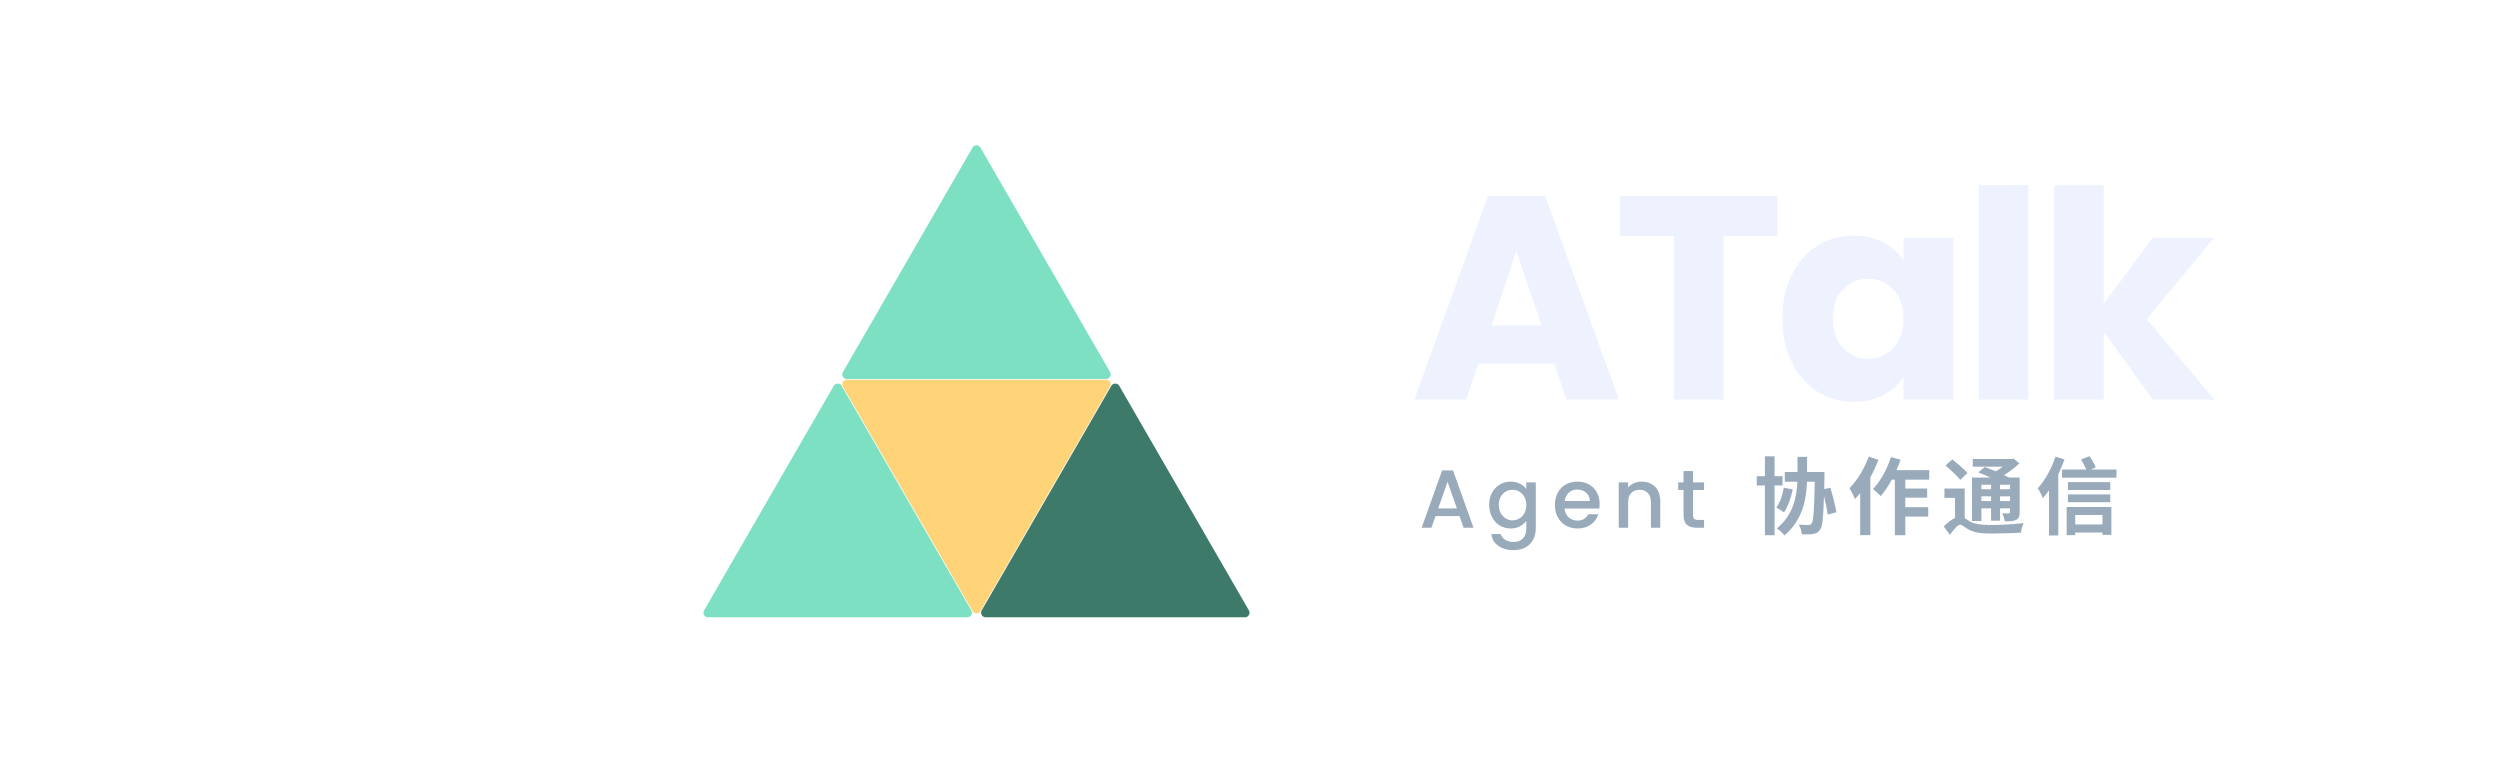
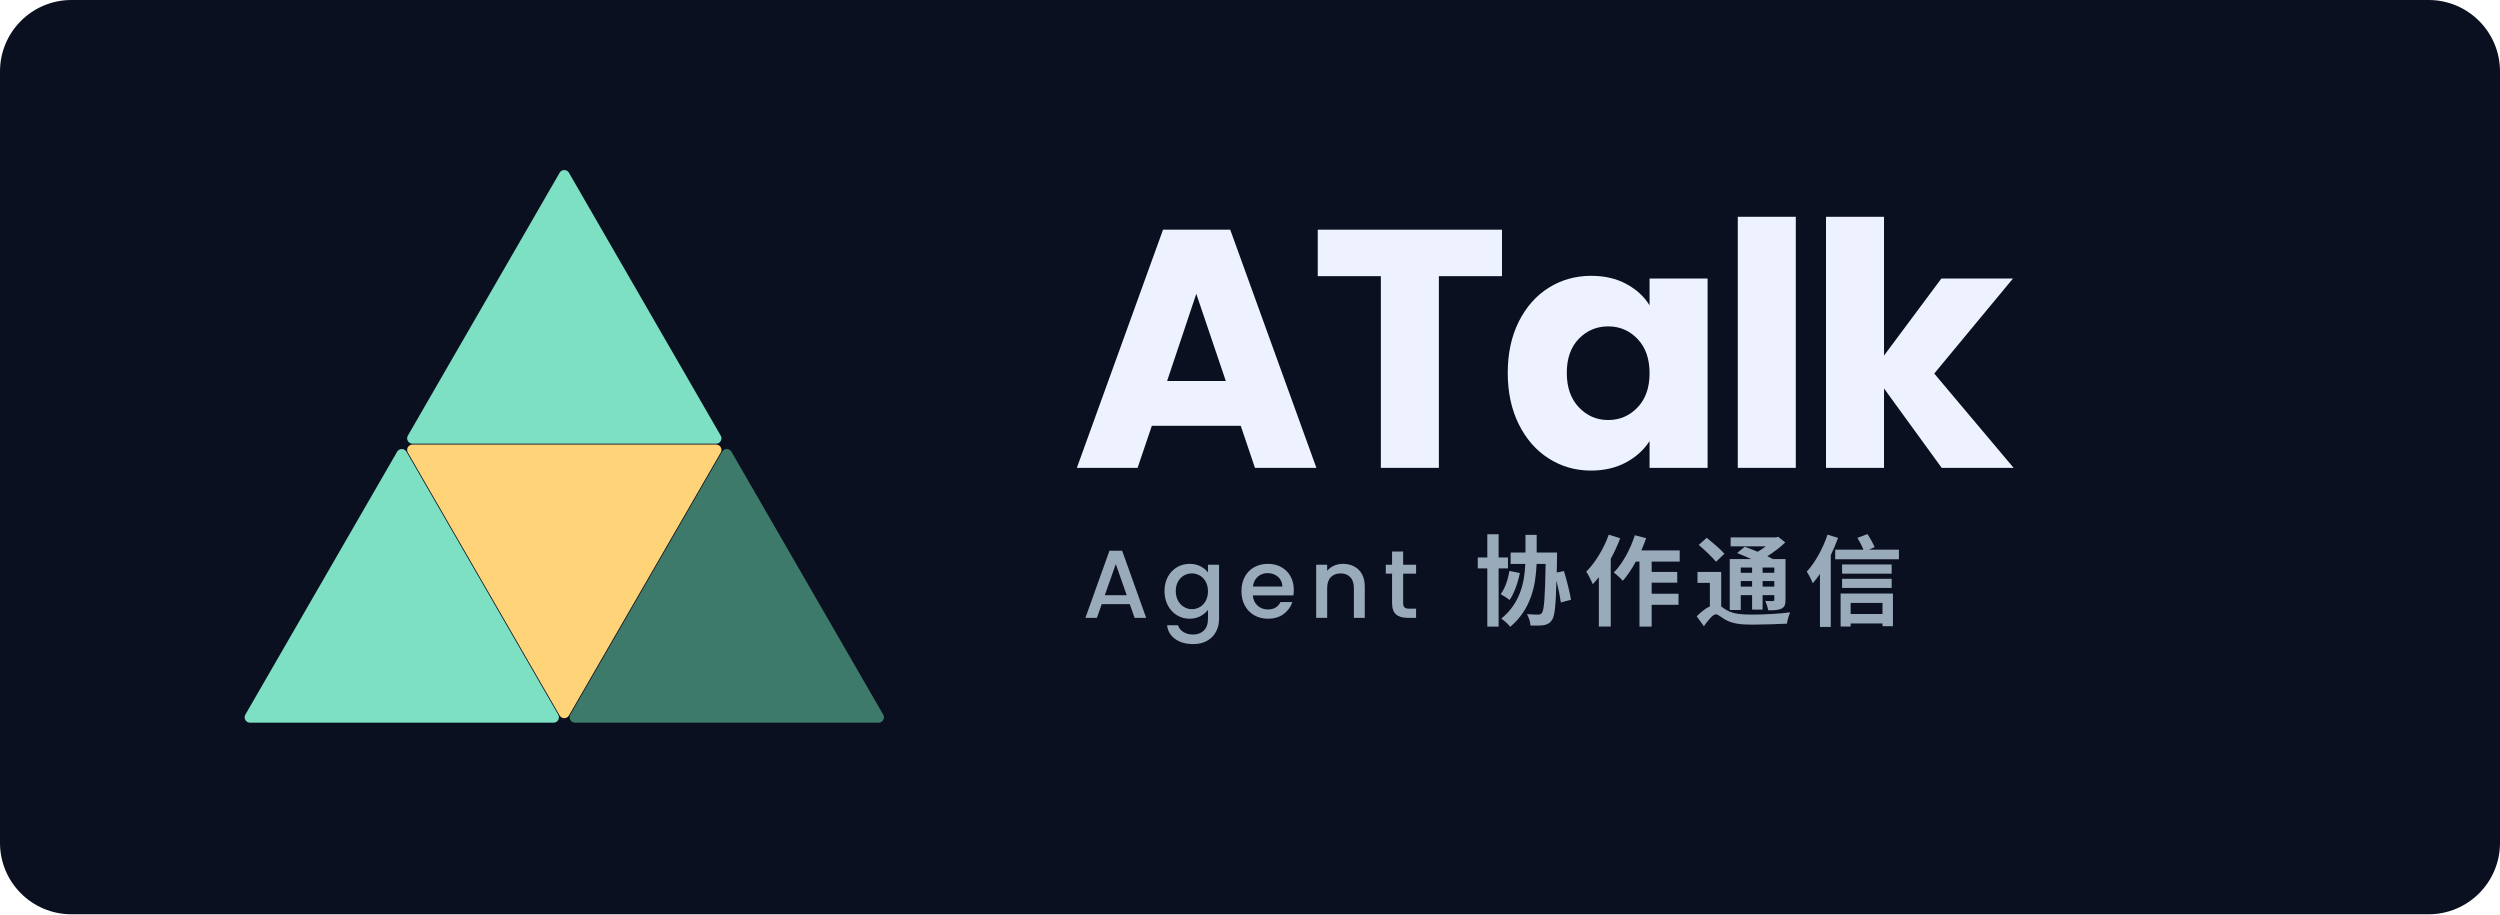
- <svg xmlns="http://www.w3.org/2000/svg" viewBox="0 0 True 512" width="True" height="512">
-   <rect width="True" height="512" rx="40" fill="#0b1020" />
+ <svg xmlns="http://www.w3.org/2000/svg" viewBox="0 0 1400 512">
+   <rect width="1400" height="512" rx="40" fill="#0b1020" />
  <g transform="translate(60,0)">
    <polygon points="256.00,98.24 171.00,245.46 341.00,245.46" fill="#7ee0c3" stroke="#7ee0c3" stroke-width="6" stroke-linejoin="round" />
    <polygon points="256.00,399.18 171.00,251.95 341.00,251.95" fill="#ffd479" stroke="#ffd479" stroke-width="6" stroke-linejoin="round" />
    <polygon points="165.00,254.46 80.00,401.69 250.00,401.69" fill="#7ee0c3" stroke="#7ee0c3" stroke-width="6" stroke-linejoin="round" />
    <polygon points="347.00,254.46 262.00,401.69 432.00,401.69" fill="#3d7a6a" stroke="#3d7a6a" stroke-width="6" stroke-linejoin="round" />
  </g>
  <g transform="translate(600,262)">
    <g fill="#eef2ff">
      <path d="M94.81 -23.56H45.03L37.05 0.0H3.04L51.3 -133.38H88.92L137.18 0.0H102.79ZM86.45 -48.64 69.92 -97.47 53.58 -48.64Z" />
      <path d="M241.11 -133.38V-107.35H205.77V0.0H173.28V-107.35H137.94V-133.38Z" />
      <path d="M291.08 -107.54Q302.29 -107.54 310.745 -102.98Q319.2 -98.42 323.76 -91.01V-106.02H356.25V0.0H323.76V-15.01Q319.01 -7.6 310.555 -3.04Q302.1 1.52 290.89 1.52Q277.97 1.52 267.33 -5.225Q256.69 -11.97 250.515 -24.415Q244.34 -36.86 244.34 -53.2Q244.34 -69.54 250.515 -81.89Q256.69 -94.24 267.33 -100.89Q277.97 -107.54 291.08 -107.54ZM300.58 -79.23Q290.89 -79.23 284.145 -72.295Q277.4 -65.36 277.4 -53.2Q277.4 -41.04 284.145 -33.915Q290.89 -26.79 300.58 -26.79Q310.27 -26.79 317.015 -33.82Q323.76 -40.85 323.76 -53.01Q323.76 -65.17 317.015 -72.2Q310.27 -79.23 300.58 -79.23Z" />
      <path d="M405.65 -140.6V0.0H373.16V-140.6Z" />
      <path d="M487.35 0.0 455.05 -44.46V0.0H422.56V-140.6H455.05V-62.89L487.16 -106.02H527.25L483.17 -52.82L527.63 0.0Z" />
    </g>
  </g>
  <g transform="translate(606,346)">
    <g fill="#99aabb">
      <path d="M26.676 -7.668H10.962L8.262 0.0H1.836L15.282 -37.584H22.41L35.856 0.0H29.376ZM24.948 -12.69 18.846 -30.132 12.69 -12.69Z" />
      <path d="M70.47 -25.434V-29.754H76.68V0.486Q76.68 4.59 74.952 7.803Q73.224 11.016 69.957 12.852Q66.69 14.688 62.154 14.688Q56.106 14.688 52.11 11.853Q48.114 9.018 47.574 4.158H53.676Q54.378 6.48 56.673 7.911Q58.968 9.342 62.154 9.342Q65.88 9.342 68.175 7.074Q70.47 4.806 70.47 0.486V-4.482Q68.904 -2.376 66.231 -0.945Q63.558 0.486 60.156 0.486Q56.268 0.486 53.055 -1.485Q49.842 -3.456 47.979 -6.993Q46.116 -10.53 46.116 -15.012Q46.116 -19.494 47.979 -22.95Q49.842 -26.406 53.055 -28.323Q56.268 -30.24 60.156 -30.24Q63.612 -30.24 66.285 -28.863Q68.958 -27.486 70.47 -25.434ZM61.452 -24.894Q59.076 -24.894 57.024 -23.733Q54.972 -22.572 53.703 -20.331Q52.434 -18.09 52.434 -15.012Q52.434 -11.934 53.703 -9.612Q54.972 -7.29 57.051 -6.075Q59.13 -4.86 61.452 -4.86Q63.828 -4.86 65.88 -6.048Q67.932 -7.236 69.201 -9.531Q70.47 -11.826 70.47 -14.904Q70.47 -17.982 69.201 -20.25Q67.932 -22.518 65.88 -23.706Q63.828 -24.894 61.452 -24.894Z" />
      <path d="M118.314 -12.582H95.58Q95.85 -9.018 98.226 -6.858Q100.602 -4.698 104.058 -4.698Q109.026 -4.698 111.078 -8.856H117.72Q116.37 -4.752 112.833 -2.133Q109.296 0.486 104.058 0.486Q99.792 0.486 96.417 -1.431Q93.042 -3.348 91.125 -6.831Q89.208 -10.314 89.208 -14.904Q89.208 -19.494 91.071 -22.977Q92.934 -26.46 96.309 -28.35Q99.684 -30.24 104.058 -30.24Q108.27 -30.24 111.564 -28.404Q114.858 -26.568 116.694 -23.247Q118.53 -19.926 118.53 -15.606Q118.53 -13.932 118.314 -12.582ZM112.104 -17.55Q112.05 -20.952 109.674 -23.004Q107.298 -25.056 103.788 -25.056Q100.602 -25.056 98.334 -23.031Q96.066 -21.006 95.634 -17.55Z" />
      <path d="M158.274 -17.55V0.0H152.172V-16.632Q152.172 -20.628 150.174 -22.761Q148.176 -24.894 144.72 -24.894Q141.264 -24.894 139.239 -22.761Q137.214 -20.628 137.214 -16.632V0.0H131.058V-29.754H137.214V-26.352Q138.726 -28.188 141.075 -29.214Q143.424 -30.24 146.07 -30.24Q149.58 -30.24 152.361 -28.782Q155.142 -27.324 156.708 -24.462Q158.274 -21.6 158.274 -17.55Z" />
      <path d="M179.766 -24.732V-8.262Q179.766 -6.588 180.549 -5.859Q181.332 -5.13 183.222 -5.13H187.002V0.0H182.142Q177.984 0.0 175.77 -1.944Q173.556 -3.888 173.556 -8.262V-24.732H170.046V-29.754H173.556V-37.152H179.766V-29.754H187.002V-24.732Z" />
      <path d="M239.286 -26.273C238.46 -21.371 236.752 -16.414 234.384 -13.274C235.816 -12.503 238.239 -10.906 239.396 -10.025C241.875 -13.66 243.968 -19.388 245.124 -25.116ZM226.893 -46.818V-33.819H221.55V-27.705H226.893V4.902H233.227V-27.705H238.46V-33.819H233.227V-46.818ZM248.264 -46.488V-36.573H239.947V-30.184H248.154C247.768 -20.214 245.455 -8.317 234.714 0.441C236.256 1.377 238.625 3.58 239.727 5.012C251.679 -5.012 254.047 -18.782 254.488 -30.184H259.555C259.225 -11.567 258.729 -4.351 257.462 -2.754C256.911 -2.038 256.361 -1.818 255.479 -1.818C254.268 -1.818 251.789 -1.818 249.09 -2.093C250.192 -0.275 250.963 2.424 251.073 4.296C253.882 4.351 256.746 4.406 258.564 4.076C260.492 3.69 261.814 3.14 263.136 1.157C264.623 -0.881 265.229 -6.665 265.614 -20.82C266.716 -16.414 267.652 -11.732 268.038 -8.648L273.766 -10.135C273.105 -14.156 271.398 -21.041 269.8 -26.218L265.779 -25.392L265.945 -33.599C265.945 -34.425 265.945 -36.573 265.945 -36.573H254.543V-46.488Z" />
      <path d="M309.513 -46.267C306.979 -38.336 302.628 -30.349 297.726 -25.392C299.158 -24.345 301.747 -21.977 302.793 -20.765C305.327 -23.629 307.805 -27.375 310.064 -31.506H312.102V4.902H318.932V-7.326H333.968V-13.495H318.932V-19.719H333.252V-25.722H318.932V-31.506H334.629V-37.785H313.148C314.14 -40.043 315.076 -42.357 315.847 -44.615ZM294.917 -46.598C292.108 -38.721 287.316 -30.845 282.303 -25.888C283.46 -24.235 285.333 -20.435 285.939 -18.837C287.095 -20.049 288.252 -21.371 289.354 -22.803V4.847H296.018V-33.048C298.056 -36.793 299.874 -40.704 301.306 -44.56Z" />
      <path d="M345.315 -40.869C348.565 -38.005 352.971 -33.984 354.954 -31.396L359.691 -35.912C357.543 -38.391 353.026 -42.191 349.776 -44.835ZM357.873 -25.722H344.599V-19.608H351.539V-6.444C349.17 -5.343 346.582 -3.305 344.158 -0.881L348.179 4.682C350.547 1.322 353.191 -1.983 354.954 -1.983C356.111 -1.983 357.928 -0.275 360.131 0.991C363.987 3.195 368.504 3.801 375.333 3.801C381.227 3.801 390.425 3.47 394.722 3.25C394.832 1.542 395.768 -1.432 396.484 -3.084C390.701 -2.313 381.502 -1.818 375.554 -1.818C369.55 -1.818 364.593 -2.148 361.013 -4.296C359.691 -5.067 358.699 -5.783 357.873 -6.334ZM363.161 -45.055V-40.043H382.824C381.392 -38.942 379.85 -37.895 378.308 -37.014C375.774 -38.06 373.185 -39.052 371.037 -39.823L366.796 -36.298C369.22 -35.361 372.029 -34.15 374.673 -32.938H362.665V-4.406H368.834V-12.723H375.168V-4.627H381.062V-12.723H387.616V-10.245C387.616 -9.639 387.396 -9.419 386.79 -9.419C386.184 -9.419 384.256 -9.364 382.549 -9.474C383.21 -8.042 383.926 -5.838 384.201 -4.241C387.506 -4.241 389.93 -4.296 391.637 -5.178C393.4 -6.059 393.895 -7.436 393.895 -10.135V-32.938H386.515L386.625 -33.048L383.706 -34.535C387.396 -36.793 390.976 -39.547 393.73 -42.246L389.82 -45.386L388.553 -45.055ZM387.616 -28.201V-25.227H381.062V-28.201ZM368.834 -20.6H375.168V-17.515H368.834ZM368.834 -25.227V-28.201H375.168V-25.227ZM387.616 -20.6V-17.515H381.062V-20.6Z" />
      <path d="M425.566 -29.908V-24.731H453.327V-29.908ZM425.566 -21.867V-16.744H453.327V-21.867ZM424.74 -13.605V4.847H430.358V3.14H448.204V4.682H454.043V-13.605ZM430.358 -2.148V-8.372H448.204V-2.148ZM434.159 -44.78C435.371 -42.797 436.748 -40.153 437.574 -38.17H421.711V-32.828H457.403V-38.17H440.548L443.798 -39.603C442.972 -41.585 441.264 -44.67 439.777 -46.928ZM417.415 -46.598C414.826 -38.776 410.419 -30.9 405.793 -25.888C406.839 -24.345 408.602 -20.875 409.153 -19.388C410.53 -20.93 411.852 -22.693 413.173 -24.566V5.067H419.232V-35.086C420.774 -38.281 422.151 -41.585 423.308 -44.78Z" />
    </g>
  </g>
</svg>
